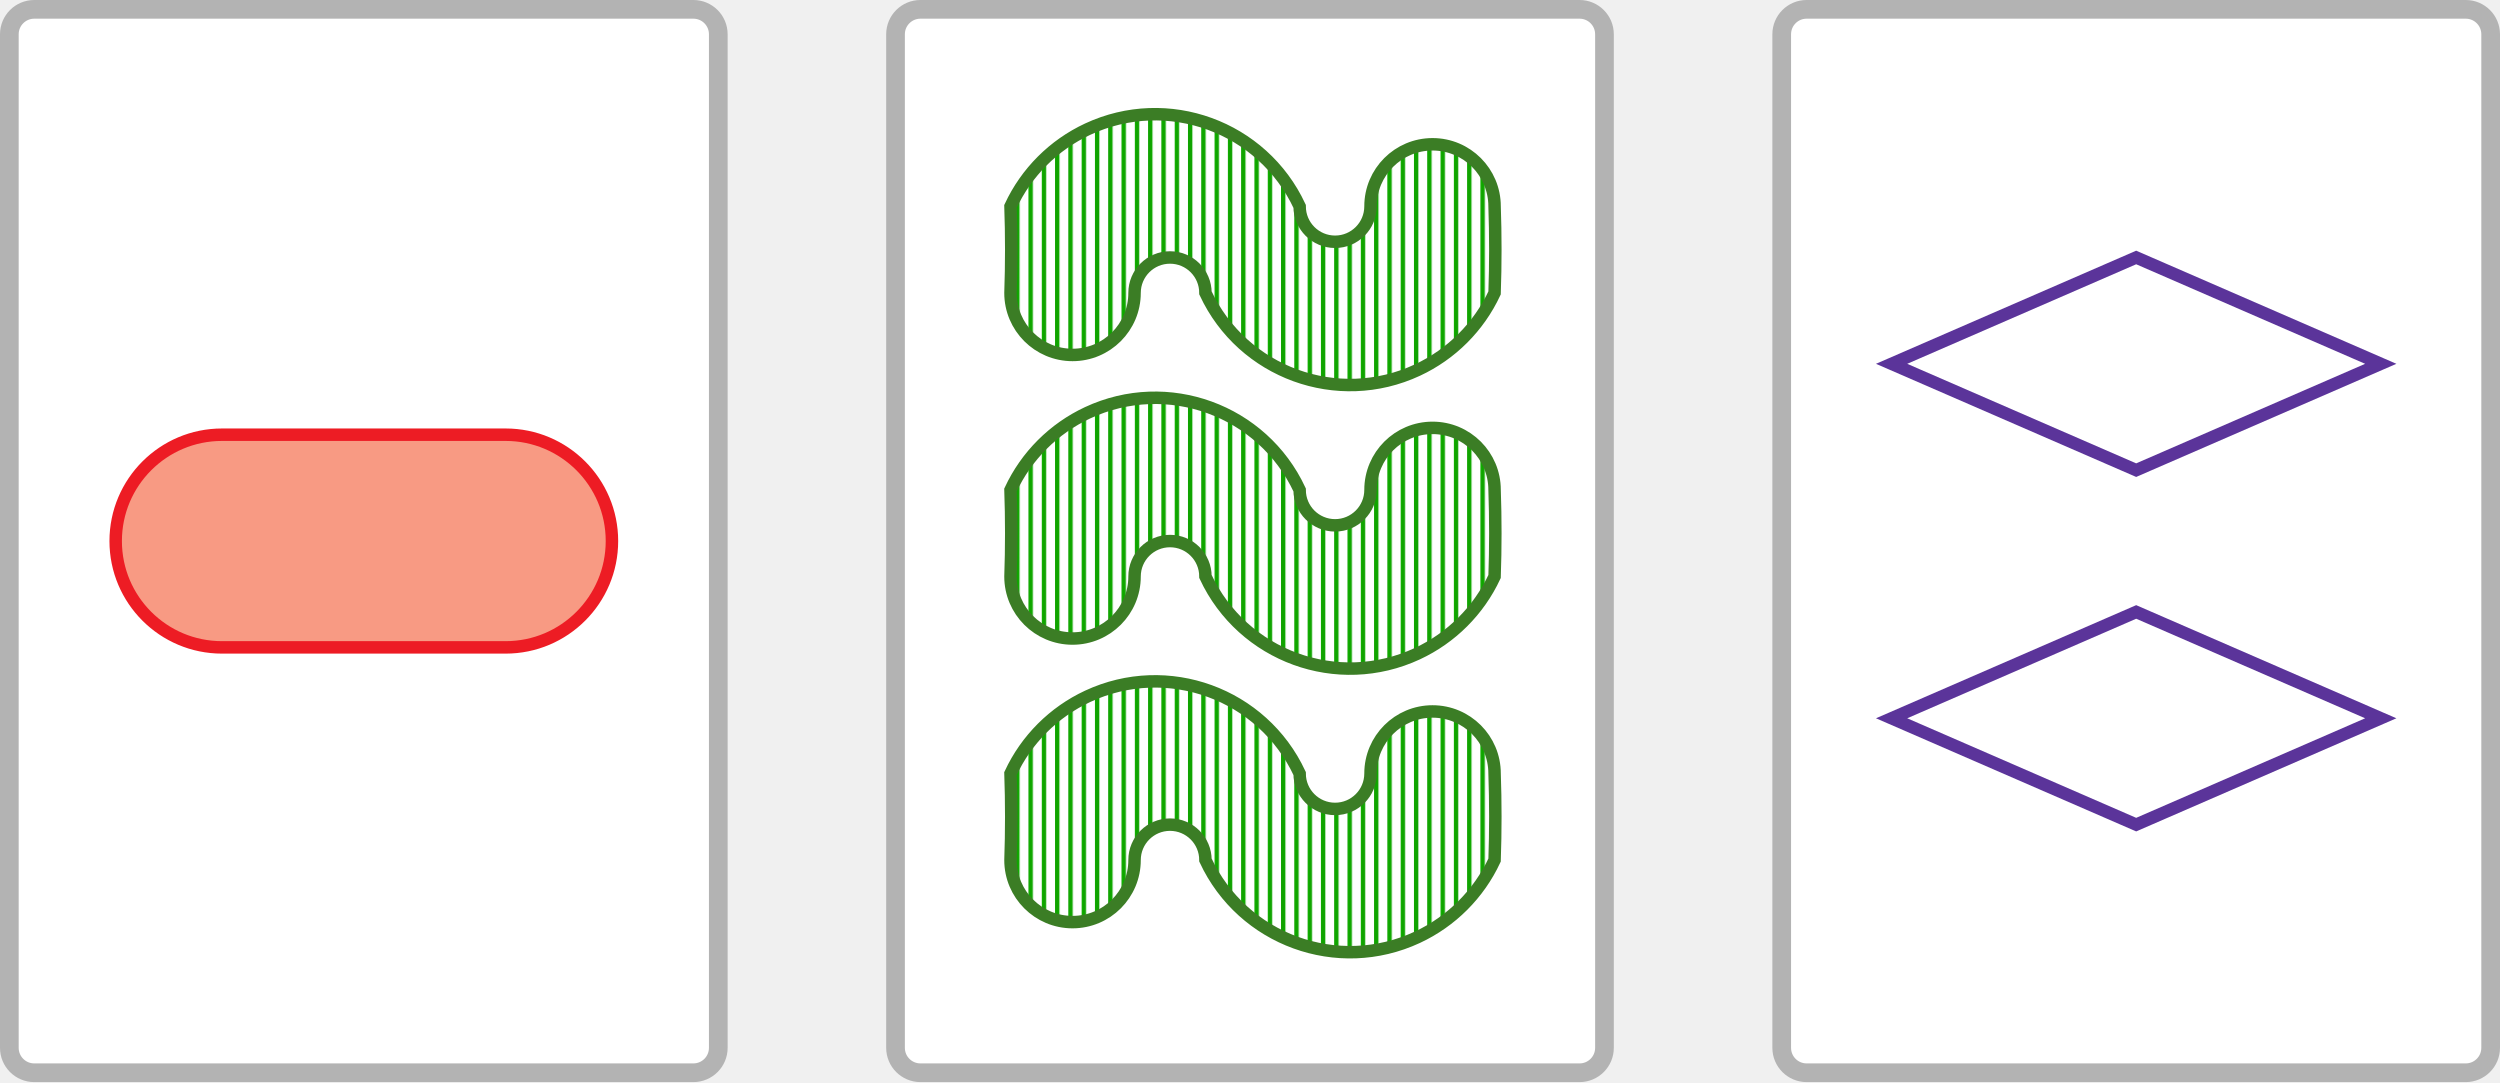
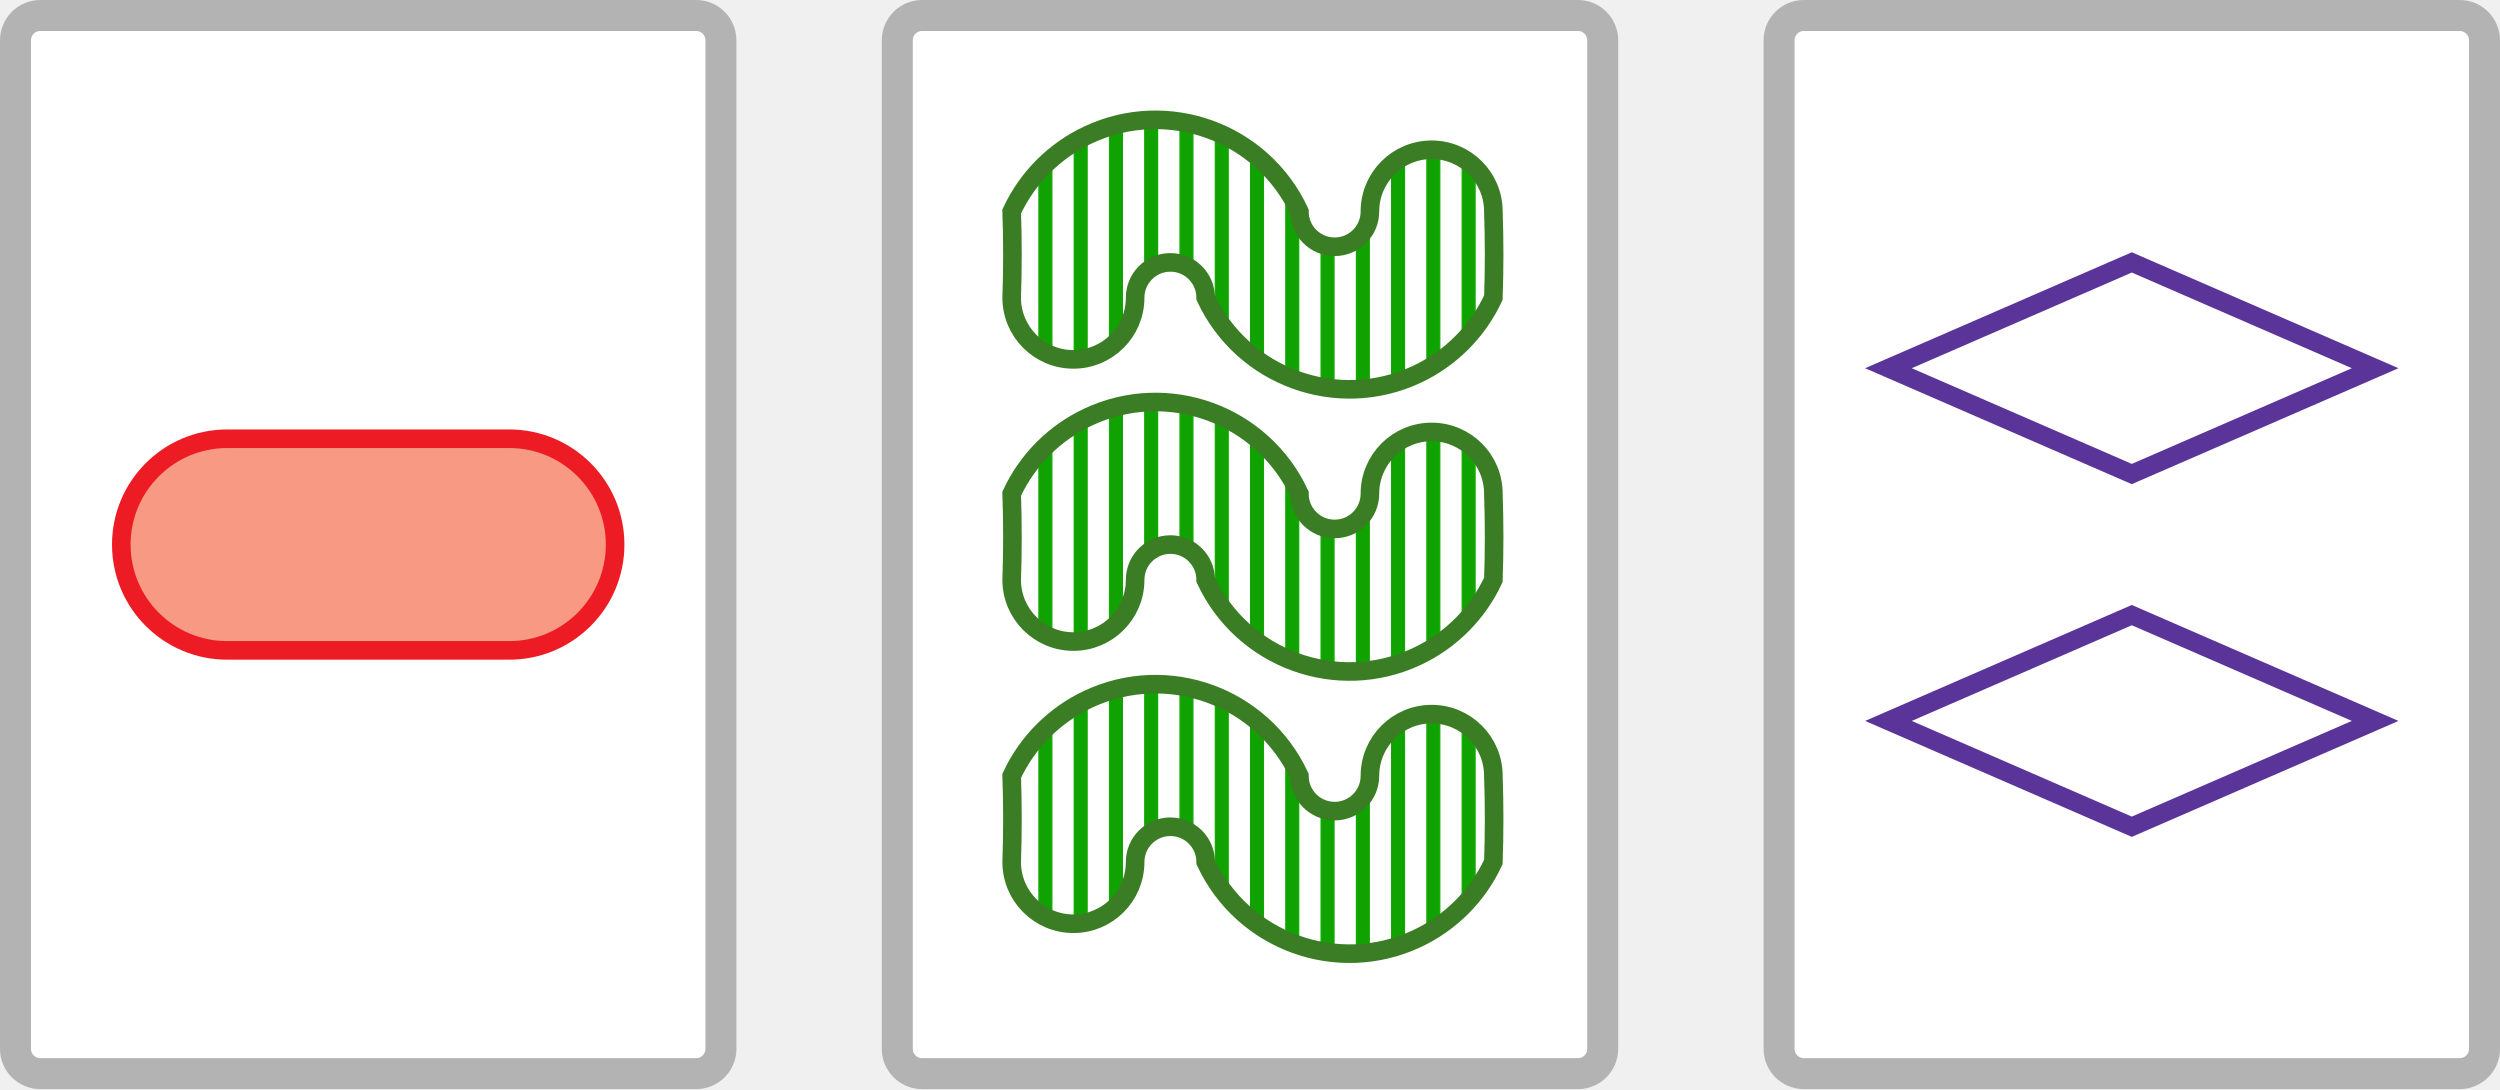
- <svg xmlns="http://www.w3.org/2000/svg" version="1.1" id="svg1" width="533.119" height="230.756" viewBox="0 0 533.119 230.756">
+ <svg xmlns="http://www.w3.org/2000/svg" version="1.1" id="svg1" width="535.776" height="233.413" viewBox="0 0 535.776 233.413">
  <defs id="defs1">
-     <pattern patternUnits="userSpaceOnUse" x="0" y="0" width="2.126" height="2.835" id="pattern5">
-       <path d="m 0,0 0.708,0 0,2.835 L 0,2.835 0,0 Z" style="fill:#10a300;fill-opacity:1;fill-rule:nonzero;stroke:none" id="path5" />
+     <pattern patternUnits="userSpaceOnUse" x="0" y="0" width="5.669" height="2.835" id="pattern5">
+       <path d="m 0,0 2.268,0 0,2.835 L 0,2.835 0,0 Z" style="fill:#10a300;fill-opacity:1;fill-rule:nonzero;stroke:none" id="path5" />
    </pattern>
-     <pattern patternUnits="userSpaceOnUse" x="0" y="0" width="2.126" height="2.835" id="pattern7">
-       <path d="m 0,0 0.708,0 0,2.835 L 0,2.835 0,0 Z" style="fill:#10a300;fill-opacity:1;fill-rule:nonzero;stroke:none" id="path7" />
+     <pattern patternUnits="userSpaceOnUse" x="0" y="0" width="5.669" height="2.835" id="pattern7">
+       <path d="m 0,0 2.268,0 0,2.835 L 0,2.835 0,0 Z" style="fill:#10a300;fill-opacity:1;fill-rule:nonzero;stroke:none" id="path7" />
    </pattern>
-     <pattern patternUnits="userSpaceOnUse" x="0" y="0" width="2.126" height="2.835" id="pattern9">
-       <path d="m 0,0 0.708,0 0,2.835 L 0,2.835 0,0 Z" style="fill:#10a300;fill-opacity:1;fill-rule:nonzero;stroke:none" id="path9" />
+     <pattern patternUnits="userSpaceOnUse" x="0" y="0" width="5.669" height="2.835" id="pattern9">
+       <path d="m 0,0 2.268,0 0,2.835 L 0,2.835 0,0 Z" style="fill:#10a300;fill-opacity:1;fill-rule:nonzero;stroke:none" id="path9" />
    </pattern>
  </defs>
  <g id="g1">
-     <path id="path1" d="M -56.693,-81.054 V 81.054 c 0,2.201 1.784,3.985 3.985,3.985 H 52.708 c 2.201,0 3.985,-1.784 3.985,-3.985 V -81.054 c 0,-2.201 -1.784,-3.985 -3.985,-3.985 H -52.708 c -2.201,0 -3.985,1.784 -3.985,3.985 z" style="fill:#ffffff;fill-opacity:1;fill-rule:nonzero;stroke:#b3b3b3;stroke-width:2.989;stroke-linecap:butt;stroke-linejoin:miter;stroke-miterlimit:10;stroke-dasharray:none;stroke-opacity:1" transform="matrix(1.333333,0,0,-1.333333,77.58267,115.3773)" />
-     <path id="path2" d="m 22.677,-17.008 c 9.393,0 17.008,7.615 17.008,17.008 0,9.393 -7.615,17.008 -17.008,17.008 h -45.354 c -9.393,0 -17.008,-7.615 -17.008,-17.008 0,-9.393 7.615,-17.008 17.008,-17.008 z" style="fill:#f89a83;fill-opacity:1;fill-rule:nonzero;stroke:#ed1c24;stroke-width:1.993;stroke-linecap:butt;stroke-linejoin:miter;stroke-miterlimit:10;stroke-dasharray:none;stroke-opacity:1" transform="matrix(1.333333,0,0,-1.333333,77.58267,115.3773)" />
-     <path id="path3" d="M 85.039,-81.054 V 81.054 c 0,2.201 1.784,3.985 3.985,3.985 h 105.416 c 2.201,0 3.985,-1.784 3.985,-3.985 V -81.054 c 0,-2.201 -1.784,-3.985 -3.985,-3.985 H 89.024 c -2.201,0 -3.985,1.784 -3.985,3.985 z" style="fill:#ffffff;fill-opacity:1;fill-rule:nonzero;stroke:#b3b3b3;stroke-width:2.989;stroke-linecap:butt;stroke-linejoin:miter;stroke-miterlimit:10;stroke-dasharray:none;stroke-opacity:1" transform="matrix(1.333333,0,0,-1.333333,77.58267,115.3773)" />
-     <path id="path4" d="m 180.85,-51.024 c 0.16,4.614 0.16,9.235 0,13.849 0,5.48 -4.442,9.921 -9.921,9.921 -5.48,0 -9.921,-4.442 -9.921,-9.921 0,-3.131 -2.538,-5.669 -5.669,-5.669 -3.131,0 -5.669,2.538 -5.669,5.669 -5.954,12.769 -21.134,18.294 -33.903,12.34 -5.435,-2.534 -9.806,-6.905 -12.34,-12.34 0.16,-4.614 0.16,-9.235 0,-13.849 0,-5.48 4.442,-9.921 9.921,-9.921 5.48,0 9.921,4.442 9.921,9.921 0,3.131 2.538,5.669 5.669,5.669 3.131,0 5.669,-2.538 5.669,-5.669 5.954,-12.769 21.134,-18.294 33.903,-12.34 5.435,2.534 9.806,6.905 12.34,12.34 z" style="fill:url(#pattern5);fill-opacity:1;fill-rule:nonzero;stroke:#3b7d25;stroke-width:1.993;stroke-linecap:butt;stroke-linejoin:miter;stroke-miterlimit:10;stroke-dasharray:none;stroke-opacity:1" transform="matrix(1.333333,0,0,-1.333333,77.58267,115.3773)" />
-     <path id="path6" d="m 180.85,-5.669 c 0.16,4.614 0.16,9.235 0,13.849 0,5.48 -4.442,9.921 -9.921,9.921 -5.48,0 -9.921,-4.442 -9.921,-9.921 0,-3.131 -2.538,-5.669 -5.669,-5.669 -3.131,0 -5.669,2.538 -5.669,5.669 -5.954,12.769 -21.134,18.294 -33.903,12.34 -5.435,-2.534 -9.806,-6.905 -12.34,-12.34 0.16,-4.614 0.16,-9.235 0,-13.849 0,-5.48 4.442,-9.921 9.921,-9.921 5.48,0 9.921,4.442 9.921,9.921 0,3.131 2.538,5.669 5.669,5.669 3.131,0 5.669,-2.538 5.669,-5.669 5.954,-12.769 21.134,-18.294 33.903,-12.34 5.435,2.534 9.806,6.905 12.34,12.34 z" style="fill:url(#pattern7);fill-opacity:1;fill-rule:nonzero;stroke:#3b7d25;stroke-width:1.993;stroke-linecap:butt;stroke-linejoin:miter;stroke-miterlimit:10;stroke-dasharray:none;stroke-opacity:1" transform="matrix(1.333333,0,0,-1.333333,77.58267,115.3773)" />
-     <path id="path8" d="m 180.85,39.685 c 0.16,4.614 0.16,9.235 0,13.849 0,5.48 -4.442,9.921 -9.921,9.921 -5.48,0 -9.921,-4.442 -9.921,-9.921 0,-3.131 -2.538,-5.669 -5.669,-5.669 -3.131,0 -5.669,2.538 -5.669,5.669 -5.954,12.769 -21.134,18.294 -33.903,12.34 -5.435,-2.534 -9.806,-6.905 -12.34,-12.34 0.16,-4.614 0.16,-9.235 0,-13.849 0,-5.48 4.442,-9.921 9.921,-9.921 5.48,0 9.921,4.442 9.921,9.921 0,3.131 2.538,5.669 5.669,5.669 3.131,0 5.669,-2.538 5.669,-5.669 5.954,-12.769 21.134,-18.294 33.903,-12.34 5.435,2.534 9.806,6.905 12.34,12.34 z" style="fill:url(#pattern9);fill-opacity:1;fill-rule:nonzero;stroke:#3b7d25;stroke-width:1.993;stroke-linecap:butt;stroke-linejoin:miter;stroke-miterlimit:10;stroke-dasharray:none;stroke-opacity:1" transform="matrix(1.333333,0,0,-1.333333,77.58267,115.3773)" />
-     <path id="path10" d="M 226.772,-81.054 V 81.054 c 0,2.201 1.784,3.985 3.985,3.985 h 105.416 c 2.201,0 3.985,-1.784 3.985,-3.985 V -81.054 c 0,-2.201 -1.784,-3.985 -3.985,-3.985 H 230.757 c -2.201,0 -3.985,1.784 -3.985,3.985 z" style="fill:#ffffff;fill-opacity:1;fill-rule:nonzero;stroke:#b3b3b3;stroke-width:2.989;stroke-linecap:butt;stroke-linejoin:miter;stroke-miterlimit:10;stroke-dasharray:none;stroke-opacity:1" transform="matrix(1.333333,0,0,-1.333333,77.58267,115.3773)" />
-     <path id="path11" d="m 322.583,-28.346 -39.118,17.008 -39.118,-17.008 39.118,-17.008 z" style="fill:#ffffff;fill-opacity:1;fill-rule:nonzero;stroke:#5b349a;stroke-width:1.993;stroke-linecap:butt;stroke-linejoin:miter;stroke-miterlimit:10;stroke-dasharray:none;stroke-opacity:1" transform="matrix(1.333333,0,0,-1.333333,77.58267,115.3773)" />
-     <path id="path12" d="M 322.583,28.346 283.464,45.354 244.346,28.346 283.464,11.338 Z" style="fill:#ffffff;fill-opacity:1;fill-rule:nonzero;stroke:#5b349a;stroke-width:1.993;stroke-linecap:butt;stroke-linejoin:miter;stroke-miterlimit:10;stroke-dasharray:none;stroke-opacity:1" transform="matrix(1.333333,0,0,-1.333333,77.58267,115.3773)" />
+     <path id="path1" d="M -56.693,-81.054 V 81.054 c 0,2.201 1.784,3.985 3.985,3.985 H 52.708 c 2.201,0 3.985,-1.784 3.985,-3.985 V -81.054 c 0,-2.201 -1.784,-3.985 -3.985,-3.985 H -52.708 c -2.201,0 -3.985,1.784 -3.985,3.985 z" style="fill:#ffffff;fill-opacity:1;fill-rule:nonzero;stroke:#b3b3b3;stroke-width:4.981;stroke-linecap:butt;stroke-linejoin:miter;stroke-miterlimit:10;stroke-dasharray:none;stroke-opacity:1" transform="matrix(1.333333,0,0,-1.333333,78.912,116.7067)" />
+     <path id="path2" d="m 22.677,-17.008 c 9.393,0 17.008,7.615 17.008,17.008 0,9.393 -7.615,17.008 -17.008,17.008 h -45.354 c -9.393,0 -17.008,-7.615 -17.008,-17.008 0,-9.393 7.615,-17.008 17.008,-17.008 z" style="fill:#f89a83;fill-opacity:1;fill-rule:nonzero;stroke:#ed1c24;stroke-width:2.989;stroke-linecap:butt;stroke-linejoin:miter;stroke-miterlimit:10;stroke-dasharray:none;stroke-opacity:1" transform="matrix(1.333333,0,0,-1.333333,78.912,116.7067)" />
+     <path id="path3" d="M 85.039,-81.054 V 81.054 c 0,2.201 1.784,3.985 3.985,3.985 h 105.416 c 2.201,0 3.985,-1.784 3.985,-3.985 V -81.054 c 0,-2.201 -1.784,-3.985 -3.985,-3.985 H 89.024 c -2.201,0 -3.985,1.784 -3.985,3.985 z" style="fill:#ffffff;fill-opacity:1;fill-rule:nonzero;stroke:#b3b3b3;stroke-width:4.981;stroke-linecap:butt;stroke-linejoin:miter;stroke-miterlimit:10;stroke-dasharray:none;stroke-opacity:1" transform="matrix(1.333333,0,0,-1.333333,78.912,116.7067)" />
+     <path id="path4" d="m 180.85,-51.024 c 0.16,4.614 0.16,9.235 0,13.849 0,5.48 -4.442,9.921 -9.921,9.921 -5.48,0 -9.921,-4.442 -9.921,-9.921 0,-3.131 -2.538,-5.669 -5.669,-5.669 -3.131,0 -5.669,2.538 -5.669,5.669 -5.954,12.769 -21.134,18.294 -33.903,12.34 -5.435,-2.534 -9.806,-6.905 -12.34,-12.34 0.16,-4.614 0.16,-9.235 0,-13.849 0,-5.48 4.442,-9.921 9.921,-9.921 5.48,0 9.921,4.442 9.921,9.921 0,3.131 2.538,5.669 5.669,5.669 3.131,0 5.669,-2.538 5.669,-5.669 5.954,-12.769 21.134,-18.294 33.903,-12.34 5.435,2.534 9.806,6.905 12.34,12.34 z" style="fill:url(#pattern5);fill-opacity:1;fill-rule:nonzero;stroke:#3b7d25;stroke-width:2.989;stroke-linecap:butt;stroke-linejoin:miter;stroke-miterlimit:10;stroke-dasharray:none;stroke-opacity:1" transform="matrix(1.333333,0,0,-1.333333,78.912,116.7067)" />
+     <path id="path6" d="m 180.85,-5.669 c 0.16,4.614 0.16,9.235 0,13.849 0,5.48 -4.442,9.921 -9.921,9.921 -5.48,0 -9.921,-4.442 -9.921,-9.921 0,-3.131 -2.538,-5.669 -5.669,-5.669 -3.131,0 -5.669,2.538 -5.669,5.669 -5.954,12.769 -21.134,18.294 -33.903,12.34 -5.435,-2.534 -9.806,-6.905 -12.34,-12.34 0.16,-4.614 0.16,-9.235 0,-13.849 0,-5.48 4.442,-9.921 9.921,-9.921 5.48,0 9.921,4.442 9.921,9.921 0,3.131 2.538,5.669 5.669,5.669 3.131,0 5.669,-2.538 5.669,-5.669 5.954,-12.769 21.134,-18.294 33.903,-12.34 5.435,2.534 9.806,6.905 12.34,12.34 z" style="fill:url(#pattern7);fill-opacity:1;fill-rule:nonzero;stroke:#3b7d25;stroke-width:2.989;stroke-linecap:butt;stroke-linejoin:miter;stroke-miterlimit:10;stroke-dasharray:none;stroke-opacity:1" transform="matrix(1.333333,0,0,-1.333333,78.912,116.7067)" />
+     <path id="path8" d="m 180.85,39.685 c 0.16,4.614 0.16,9.235 0,13.849 0,5.48 -4.442,9.921 -9.921,9.921 -5.48,0 -9.921,-4.442 -9.921,-9.921 0,-3.131 -2.538,-5.669 -5.669,-5.669 -3.131,0 -5.669,2.538 -5.669,5.669 -5.954,12.769 -21.134,18.294 -33.903,12.34 -5.435,-2.534 -9.806,-6.905 -12.34,-12.34 0.16,-4.614 0.16,-9.235 0,-13.849 0,-5.48 4.442,-9.921 9.921,-9.921 5.48,0 9.921,4.442 9.921,9.921 0,3.131 2.538,5.669 5.669,5.669 3.131,0 5.669,-2.538 5.669,-5.669 5.954,-12.769 21.134,-18.294 33.903,-12.34 5.435,2.534 9.806,6.905 12.34,12.34 z" style="fill:url(#pattern9);fill-opacity:1;fill-rule:nonzero;stroke:#3b7d25;stroke-width:2.989;stroke-linecap:butt;stroke-linejoin:miter;stroke-miterlimit:10;stroke-dasharray:none;stroke-opacity:1" transform="matrix(1.333333,0,0,-1.333333,78.912,116.7067)" />
+     <path id="path10" d="M 226.772,-81.054 V 81.054 c 0,2.201 1.784,3.985 3.985,3.985 h 105.416 c 2.201,0 3.985,-1.784 3.985,-3.985 V -81.054 c 0,-2.201 -1.784,-3.985 -3.985,-3.985 H 230.757 c -2.201,0 -3.985,1.784 -3.985,3.985 z" style="fill:#ffffff;fill-opacity:1;fill-rule:nonzero;stroke:#b3b3b3;stroke-width:4.981;stroke-linecap:butt;stroke-linejoin:miter;stroke-miterlimit:10;stroke-dasharray:none;stroke-opacity:1" transform="matrix(1.333333,0,0,-1.333333,78.912,116.7067)" />
+     <path id="path11" d="m 322.583,-28.346 -39.118,17.008 -39.118,-17.008 39.118,-17.008 z" style="fill:#ffffff;fill-opacity:1;fill-rule:nonzero;stroke:#5b349a;stroke-width:2.989;stroke-linecap:butt;stroke-linejoin:miter;stroke-miterlimit:10;stroke-dasharray:none;stroke-opacity:1" transform="matrix(1.333333,0,0,-1.333333,78.912,116.7067)" />
+     <path id="path12" d="M 322.583,28.346 283.464,45.354 244.346,28.346 283.464,11.338 Z" style="fill:#ffffff;fill-opacity:1;fill-rule:nonzero;stroke:#5b349a;stroke-width:2.989;stroke-linecap:butt;stroke-linejoin:miter;stroke-miterlimit:10;stroke-dasharray:none;stroke-opacity:1" transform="matrix(1.333333,0,0,-1.333333,78.912,116.7067)" />
  </g>
</svg>
